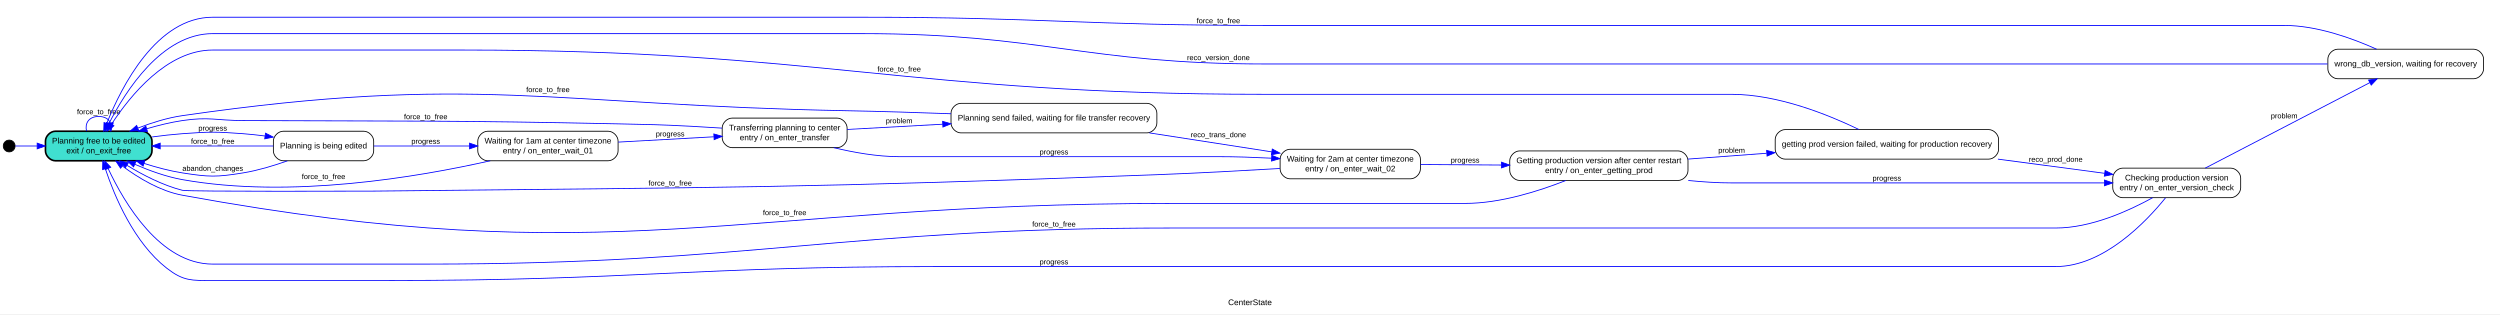
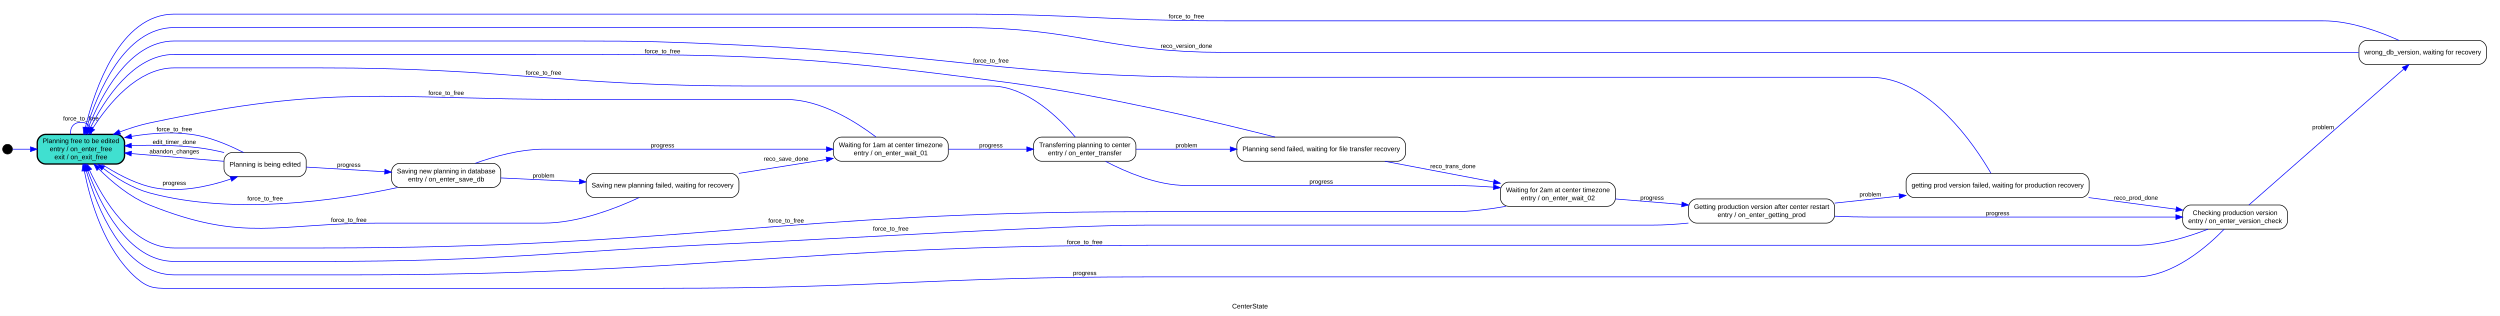
- <svg xmlns="http://www.w3.org/2000/svg" width="3048pt" height="383pt" viewBox="0.00 0.00 3048.04 383.00">
-   <g id="graph0" class="graph" transform="scale(1 1) rotate(0) translate(4 379)">
-     <polygon fill="#ffffff" stroke="transparent" points="-4,4 -4,-379 3044.044,-379 3044.044,4 -4,4" />
-     <text text-anchor="middle" x="1520.022" y="-7" font-family="Arial" font-size="10.00" fill="#000000">CenterState</text>
+ <svg xmlns="http://www.w3.org/2000/svg" width="3720pt" height="470pt" viewBox="0.00 0.00 3719.97 470.00">
+   <g id="graph0" class="graph" transform="scale(1 1) rotate(0) translate(4 466)">
+     <polygon fill="#ffffff" stroke="transparent" points="-4,4 -4,-466 3715.972,-466 3715.972,4 -4,4" />
+     <text text-anchor="middle" x="1855.986" y="-7" font-family="Arial" font-size="10.00" fill="#000000">CenterState</text>
    <g id="clust2" class="cluster">
</g>
    <g id="node1" class="node">
-       <ellipse fill="#000000" stroke="#000000" cx="7.2" cy="-201" rx="7.2" ry="7.2" />
+       <ellipse fill="#000000" stroke="#000000" cx="7.2" cy="-244" rx="7.2" ry="7.2" />
    </g>
    <g id="node2" class="node">
-       <path fill="#40e0d0" stroke="#000000" stroke-width="2" d="M169.301,-219C169.301,-219 63.433,-219 63.433,-219 57.433,-219 51.433,-213 51.433,-207 51.433,-207 51.433,-195 51.433,-195 51.433,-189 57.433,-183 63.433,-183 63.433,-183 169.301,-183 169.301,-183 175.301,-183 181.301,-189 181.301,-195 181.301,-195 181.301,-207 181.301,-207 181.301,-213 175.301,-219 169.301,-219" />
-       <text text-anchor="middle" x="116.367" y="-204" font-family="Arial" font-size="10.00" fill="#000000">Planning free to be edited</text>
-       <text text-anchor="middle" x="116.367" y="-192" font-family="Arial" font-size="10.00" fill="#000000">exit / on_exit_free</text>
+       <path fill="#40e0d0" stroke="#000000" stroke-width="2" d="M169.301,-266C169.301,-266 63.433,-266 63.433,-266 57.433,-266 51.433,-260 51.433,-254 51.433,-254 51.433,-234 51.433,-234 51.433,-228 57.433,-222 63.433,-222 63.433,-222 169.301,-222 169.301,-222 175.301,-222 181.301,-228 181.301,-234 181.301,-234 181.301,-254 181.301,-254 181.301,-260 175.301,-266 169.301,-266" />
+       <text text-anchor="middle" x="116.367" y="-253" font-family="Arial" font-size="10.00" fill="#000000">Planning free to be edited</text>
+       <text text-anchor="middle" x="116.367" y="-241" font-family="Arial" font-size="10.00" fill="#000000">entry / on_enter_free</text>
+       <text text-anchor="middle" x="116.367" y="-229" font-family="Arial" font-size="10.00" fill="#000000">exit / on_exit_free</text>
    </g>
    <g id="edge1" class="edge">
-       <path fill="none" stroke="#0000ff" d="M14.704,-201C20.9,-201 30.399,-201 41.15,-201" />
-       <polygon fill="#0000ff" stroke="#0000ff" points="41.317,-204.5 51.317,-201 41.317,-197.5 41.317,-204.5" />
+       <path fill="none" stroke="#0000ff" d="M14.704,-244C20.9,-244 30.399,-244 41.15,-244" />
+       <polygon fill="#0000ff" stroke="#0000ff" points="41.317,-247.5 51.317,-244 41.317,-240.5 41.317,-247.5" />
    </g>
    <g id="edge3" class="edge">
-       <path fill="none" stroke="#0000ff" d="M101.532,-219.153C99.25,-228.539 104.195,-237 116.367,-237 123.784,-237 128.518,-233.858 130.568,-229.28" />
-       <polygon fill="#0000ff" stroke="#0000ff" points="134.07,-229.352 131.202,-219.153 127.084,-228.915 134.07,-229.352" />
-       <text text-anchor="middle" x="116.367" y="-239.7" font-family="Arial" font-size="9.00" fill="#000000">force_to_free</text>
+       <path fill="none" stroke="#0000ff" d="M101.176,-266.212C99.932,-275.795 104.996,-284 116.367,-284 123.296,-284 127.883,-280.953 130.128,-276.404" />
+       <polygon fill="#0000ff" stroke="#0000ff" points="133.635,-276.602 131.558,-266.212 126.703,-275.629 133.635,-276.602" />
+       <text text-anchor="middle" x="116.367" y="-286.7" font-family="Arial" font-size="9.00" fill="#000000">force_to_free</text>
    </g>
    <g id="node3" class="node">
-       <path fill="#ffffff" stroke="#000000" d="M439.595,-219C439.595,-219 341.301,-219 341.301,-219 335.301,-219 329.301,-213 329.301,-207 329.301,-207 329.301,-195 329.301,-195 329.301,-189 335.301,-183 341.301,-183 341.301,-183 439.595,-183 439.595,-183 445.595,-183 451.595,-189 451.595,-195 451.595,-195 451.595,-207 451.595,-207 451.595,-213 445.595,-219 439.595,-219" />
-       <text text-anchor="middle" x="390.448" y="-198" font-family="Arial" font-size="10.00" fill="#000000">Planning is being edited</text>
+       <path fill="#ffffff" stroke="#000000" d="M439.595,-239C439.595,-239 341.301,-239 341.301,-239 335.301,-239 329.301,-233 329.301,-227 329.301,-227 329.301,-215 329.301,-215 329.301,-209 335.301,-203 341.301,-203 341.301,-203 439.595,-203 439.595,-203 445.595,-203 451.595,-209 451.595,-215 451.595,-215 451.595,-227 451.595,-227 451.595,-233 445.595,-239 439.595,-239" />
+       <text text-anchor="middle" x="390.448" y="-218" font-family="Arial" font-size="10.00" fill="#000000">Planning is being edited</text>
    </g>
    <g id="edge2" class="edge">
-       <path fill="none" stroke="#0000ff" d="M181.486,-212.025C193.695,-213.681 206.378,-215.125 218.334,-216 251.153,-218.401 259.562,-218.495 292.374,-216 301.047,-215.341 310.114,-214.358 319.083,-213.205" />
-       <polygon fill="#0000ff" stroke="#0000ff" points="319.702,-216.653 329.14,-211.839 318.76,-209.716 319.702,-216.653" />
-       <text text-anchor="middle" x="255.354" y="-219.7" font-family="Arial" font-size="9.00" fill="#000000">progress</text>
+       <path fill="none" stroke="#0000ff" d="M147.24,-221.765C166.622,-209.208 192.722,-194.75 218.334,-188.2 258.568,-177.911 304.838,-187.925 339.264,-199.513" />
+       <polygon fill="#0000ff" stroke="#0000ff" points="338.501,-202.954 349.096,-202.972 340.825,-196.351 338.501,-202.954" />
+       <text text-anchor="middle" x="255.354" y="-190.7" font-family="Arial" font-size="9.00" fill="#000000">progress</text>
    </g>
    <g id="edge5" class="edge">
-       <path fill="none" stroke="#0000ff" d="M346.298,-182.866C329.69,-176.947 310.449,-171.142 292.374,-168.2 259.895,-162.913 250.843,-163.1 218.334,-168.2 202.887,-170.623 186.587,-174.993 171.661,-179.769" />
-       <polygon fill="#0000ff" stroke="#0000ff" points="170.463,-176.479 162.074,-182.95 172.667,-183.123 170.463,-176.479" />
-       <text text-anchor="middle" x="255.354" y="-170.7" font-family="Arial" font-size="9.00" fill="#000000">abandon_changes</text>
+       <path fill="none" stroke="#0000ff" d="M329.107,-226.004C296.25,-228.699 255.082,-232.098 218.334,-235.2 209.651,-235.933 200.552,-236.708 191.516,-237.482" />
+       <polygon fill="#0000ff" stroke="#0000ff" points="191.03,-234.011 181.366,-238.353 191.629,-240.985 191.03,-234.011" />
+       <text text-anchor="middle" x="255.354" y="-237.7" font-family="Arial" font-size="9.00" fill="#000000">abandon_changes</text>
    </g>
    <g id="edge6" class="edge">
-       <path fill="none" stroke="#0000ff" d="M329.251,-201C288.549,-201 234.818,-201 191.52,-201" />
-       <polygon fill="#0000ff" stroke="#0000ff" points="191.32,-197.5 181.32,-201 191.32,-204.5 191.32,-197.5" />
-       <text text-anchor="middle" x="255.354" y="-203.7" font-family="Arial" font-size="9.00" fill="#000000">force_to_free</text>
+       <path fill="none" stroke="#0000ff" d="M329.427,-239.052C317.257,-241.943 304.491,-244.48 292.374,-246 259.548,-250.118 223.009,-250.395 191.767,-249.344" />
+       <polygon fill="#0000ff" stroke="#0000ff" points="191.517,-245.832 181.388,-248.94 191.245,-252.826 191.517,-245.832" />
+       <text text-anchor="middle" x="255.354" y="-251.7" font-family="Arial" font-size="9.00" fill="#000000">edit_timer_done</text>
+     </g>
+     <g id="edge7" class="edge">
+       <path fill="none" stroke="#0000ff" d="M358.44,-239.062C339.8,-248.536 315.483,-259.156 292.374,-264 259.646,-270.86 222.968,-268.284 191.599,-263.051" />
+       <polygon fill="#0000ff" stroke="#0000ff" points="192.073,-259.58 181.613,-261.267 190.842,-266.471 192.073,-259.58" />
+       <text text-anchor="middle" x="255.354" y="-270.7" font-family="Arial" font-size="9.00" fill="#000000">force_to_free</text>
    </g>
    <g id="node4" class="node">
-       <path fill="#ffffff" stroke="#000000" d="M737.581,-219C737.581,-219 590.524,-219 590.524,-219 584.524,-219 578.524,-213 578.524,-207 578.524,-207 578.524,-195 578.524,-195 578.524,-189 584.524,-183 590.524,-183 590.524,-183 737.581,-183 737.581,-183 743.581,-183 749.581,-189 749.581,-195 749.581,-195 749.581,-207 749.581,-207 749.581,-213 743.581,-219 737.581,-219" />
-       <text text-anchor="middle" x="664.053" y="-204" font-family="Arial" font-size="10.00" fill="#000000">Waiting for 1am at center timezone</text>
-       <text text-anchor="middle" x="664.053" y="-192" font-family="Arial" font-size="10.00" fill="#000000">entry / on_enter_wait_01</text>
+       <path fill="#ffffff" stroke="#000000" d="M729.12,-223C729.12,-223 590.678,-223 590.678,-223 584.678,-223 578.678,-217 578.678,-211 578.678,-211 578.678,-199 578.678,-199 578.678,-193 584.678,-187 590.678,-187 590.678,-187 729.12,-187 729.12,-187 735.12,-187 741.12,-193 741.12,-199 741.12,-199 741.12,-211 741.12,-211 741.12,-217 735.12,-223 729.12,-223" />
+       <text text-anchor="middle" x="659.899" y="-208" font-family="Arial" font-size="10.00" fill="#000000">Saving new planning in database</text>
+       <text text-anchor="middle" x="659.899" y="-196" font-family="Arial" font-size="10.00" fill="#000000">entry / on_enter_save_db</text>
    </g>
    <g id="edge4" class="edge">
-       <path fill="none" stroke="#0000ff" d="M451.85,-201C486.127,-201 529.589,-201 568.241,-201" />
-       <polygon fill="#0000ff" stroke="#0000ff" points="568.477,-204.5 578.477,-201 568.477,-197.5 568.477,-204.5" />
-       <text text-anchor="middle" x="515.03" y="-203.7" font-family="Arial" font-size="9.00" fill="#000000">progress</text>
+       <path fill="none" stroke="#0000ff" d="M451.59,-217.369C486.084,-215.321 529.86,-212.722 568.37,-210.435" />
+       <polygon fill="#0000ff" stroke="#0000ff" points="568.783,-213.917 578.558,-209.83 568.368,-206.929 568.783,-213.917" />
+       <text text-anchor="middle" x="515.03" y="-217.7" font-family="Arial" font-size="9.00" fill="#000000">progress</text>
+     </g>
+     <g id="edge10" class="edge">
+       <path fill="none" stroke="#0000ff" d="M587.74,-186.955C499.119,-167.913 344.97,-144.987 218.334,-179 193.078,-185.784 168.258,-201.355 149.43,-215.557" />
+       <polygon fill="#0000ff" stroke="#0000ff" points="147.227,-212.836 141.483,-221.739 151.525,-218.361 147.227,-212.836" />
+       <text text-anchor="middle" x="390.448" y="-167.7" font-family="Arial" font-size="9.00" fill="#000000">force_to_free</text>
+     </g>
+     <g id="node5" class="node">
+       <path fill="#ffffff" stroke="#000000" d="M1395.002,-262C1395.002,-262 1247.946,-262 1247.946,-262 1241.946,-262 1235.946,-256 1235.946,-250 1235.946,-250 1235.946,-238 1235.946,-238 1235.946,-232 1241.946,-226 1247.946,-226 1247.946,-226 1395.002,-226 1395.002,-226 1401.002,-226 1407.002,-232 1407.002,-238 1407.002,-238 1407.002,-250 1407.002,-250 1407.002,-256 1401.002,-262 1395.002,-262" />
+       <text text-anchor="middle" x="1321.474" y="-247" font-family="Arial" font-size="10.00" fill="#000000">Waiting for 1am at center timezone</text>
+       <text text-anchor="middle" x="1321.474" y="-235" font-family="Arial" font-size="10.00" fill="#000000">entry / on_enter_wait_01</text>
    </g>
    <g id="edge8" class="edge">
-       <path fill="none" stroke="#0000ff" d="M593.695,-182.987C505.436,-163.03 349.725,-136.566 218.334,-160 198.682,-163.505 178.061,-170.993 160.547,-178.624" />
-       <polygon fill="#0000ff" stroke="#0000ff" points="158.841,-175.553 151.162,-182.853 161.717,-181.935 158.841,-175.553" />
-       <text text-anchor="middle" x="390.448" y="-160.7" font-family="Arial" font-size="9.00" fill="#000000">force_to_free</text>
-     </g>
-     <g id="node5" class="node">
-       <path fill="#ffffff" stroke="#000000" d="M1016.795,-235C1016.795,-235 888.513,-235 888.513,-235 882.513,-235 876.513,-229 876.513,-223 876.513,-223 876.513,-211 876.513,-211 876.513,-205 882.513,-199 888.513,-199 888.513,-199 1016.795,-199 1016.795,-199 1022.795,-199 1028.795,-205 1028.795,-211 1028.795,-211 1028.795,-223 1028.795,-223 1028.795,-229 1022.795,-235 1016.795,-235" />
-       <text text-anchor="middle" x="952.654" y="-220" font-family="Arial" font-size="10.00" fill="#000000">Transferring planning to center</text>
-       <text text-anchor="middle" x="952.654" y="-208" font-family="Arial" font-size="10.00" fill="#000000">entry / on_enter_transfer</text>
-     </g>
-     <g id="edge7" class="edge">
-       <path fill="none" stroke="#0000ff" d="M749.861,-205.757C786.615,-207.795 829.464,-210.17 866.28,-212.211" />
-       <polygon fill="#0000ff" stroke="#0000ff" points="866.316,-215.719 876.494,-212.778 866.703,-208.729 866.316,-215.719" />
-       <text text-anchor="middle" x="813.075" y="-212.7" font-family="Arial" font-size="9.00" fill="#000000">progress</text>
+       <path fill="none" stroke="#0000ff" d="M703.147,-223.016C731.526,-233.235 769.736,-244 804.768,-244 804.768,-244 804.768,-244 1165.696,-244 1185.042,-244 1205.738,-244 1225.521,-244" />
+       <polygon fill="#0000ff" stroke="#0000ff" points="1225.771,-247.5 1235.771,-244 1225.771,-240.5 1225.771,-247.5" />
+       <text text-anchor="middle" x="981.855" y="-246.7" font-family="Arial" font-size="9.00" fill="#000000">progress</text>
+     </g>
+     <g id="node10" class="node">
+       <path fill="#ffffff" stroke="#000000" d="M1083.511,-208C1083.511,-208 880.199,-208 880.199,-208 874.199,-208 868.199,-202 868.199,-196 868.199,-196 868.199,-184 868.199,-184 868.199,-178 874.199,-172 880.199,-172 880.199,-172 1083.511,-172 1083.511,-172 1089.511,-172 1095.511,-178 1095.511,-184 1095.511,-184 1095.511,-196 1095.511,-196 1095.511,-202 1089.511,-208 1083.511,-208" />
+       <text text-anchor="middle" x="981.855" y="-187" font-family="Arial" font-size="10.00" fill="#000000">Saving new planning failed, waiting for recovery</text>
+     </g>
+     <g id="edge9" class="edge">
+       <path fill="none" stroke="#0000ff" d="M741.142,-201.215C776.454,-199.57 818.614,-197.605 857.711,-195.784" />
+       <polygon fill="#0000ff" stroke="#0000ff" points="858.285,-199.261 868.112,-195.299 857.96,-192.269 858.285,-199.261" />
+       <text text-anchor="middle" x="804.768" y="-201.7" font-family="Arial" font-size="9.00" fill="#000000">problem</text>
+     </g>
+     <g id="edge12" class="edge">
+       <path fill="none" stroke="#0000ff" d="M1299.302,-262.292C1270.425,-284.206 1217.494,-318 1165.696,-318 849.777,-318 849.777,-318 849.777,-318 568.705,-318 493.211,-341.686 218.334,-283 203.726,-279.881 188.448,-274.986 174.297,-269.704" />
+       <polygon fill="#0000ff" stroke="#0000ff" points="175.292,-266.337 164.703,-266.003 172.773,-272.868 175.292,-266.337" />
+       <text text-anchor="middle" x="659.899" y="-324.7" font-family="Arial" font-size="9.00" fill="#000000">force_to_free</text>
+     </g>
+     <g id="node6" class="node">
+       <path fill="#ffffff" stroke="#000000" d="M1674.217,-262C1674.217,-262 1545.934,-262 1545.934,-262 1539.934,-262 1533.934,-256 1533.934,-250 1533.934,-250 1533.934,-238 1533.934,-238 1533.934,-232 1539.934,-226 1545.934,-226 1545.934,-226 1674.217,-226 1674.217,-226 1680.217,-226 1686.217,-232 1686.217,-238 1686.217,-238 1686.217,-250 1686.217,-250 1686.217,-256 1680.217,-262 1674.217,-262" />
+       <text text-anchor="middle" x="1610.075" y="-247" font-family="Arial" font-size="10.00" fill="#000000">Transferring planning to center</text>
+       <text text-anchor="middle" x="1610.075" y="-235" font-family="Arial" font-size="10.00" fill="#000000">entry / on_enter_transfer</text>
    </g>
    <g id="edge11" class="edge">
-       <path fill="none" stroke="#0000ff" d="M876.347,-222.789C864.059,-223.608 851.474,-224.381 839.584,-225 799.608,-227.08 789.587,-227.158 749.567,-228 546.407,-232.273 495.577,-231.111 292.374,-232 259.468,-232.144 250.883,-236.839 218.334,-232 204.122,-229.887 189.151,-226.204 175.187,-222.097" />
-       <polygon fill="#0000ff" stroke="#0000ff" points="175.81,-218.628 165.223,-219.049 173.762,-225.322 175.81,-218.628" />
-       <text text-anchor="middle" x="515.03" y="-233.7" font-family="Arial" font-size="9.00" fill="#000000">force_to_free</text>
-     </g>
-     <g id="node6" class="node">
-       <path fill="#ffffff" stroke="#000000" d="M1715.796,-197C1715.796,-197 1568.74,-197 1568.74,-197 1562.74,-197 1556.74,-191 1556.74,-185 1556.74,-185 1556.74,-173 1556.74,-173 1556.74,-167 1562.74,-161 1568.74,-161 1568.74,-161 1715.796,-161 1715.796,-161 1721.796,-161 1727.796,-167 1727.796,-173 1727.796,-173 1727.796,-185 1727.796,-185 1727.796,-191 1721.796,-197 1715.796,-197" />
-       <text text-anchor="middle" x="1642.268" y="-182" font-family="Arial" font-size="10.00" fill="#000000">Waiting for 2am at center timezone</text>
-       <text text-anchor="middle" x="1642.268" y="-170" font-family="Arial" font-size="10.00" fill="#000000">entry / on_enter_wait_02</text>
-     </g>
-     <g id="edge9" class="edge">
-       <path fill="none" stroke="#0000ff" d="M1012.551,-198.964C1037.022,-193.066 1065.751,-188 1092.233,-188 1092.233,-188 1092.233,-188 1481.493,-188 1502.489,-188 1525.004,-187.225 1546.339,-186.131" />
-       <polygon fill="#0000ff" stroke="#0000ff" points="1546.58,-189.623 1556.376,-185.588 1546.202,-182.633 1546.58,-189.623" />
-       <text text-anchor="middle" x="1280.986" y="-190.7" font-family="Arial" font-size="9.00" fill="#000000">progress</text>
+       <path fill="none" stroke="#0000ff" d="M1407.282,-244C1444.037,-244 1486.885,-244 1523.701,-244" />
+       <polygon fill="#0000ff" stroke="#0000ff" points="1523.916,-247.5 1533.916,-244 1523.916,-240.5 1523.916,-247.5" />
+       <text text-anchor="middle" x="1470.496" y="-246.7" font-family="Arial" font-size="9.00" fill="#000000">progress</text>
+     </g>
+     <g id="edge15" class="edge">
+       <path fill="none" stroke="#0000ff" d="M1595.92,-262.124C1572.841,-289.44 1524.253,-338 1470.496,-338 1113.933,-338 1113.933,-338 1113.933,-338 827.498,-338 756.456,-365 470.021,-365 255.354,-365 255.354,-365 255.354,-365 200.497,-365 156.772,-310.716 133.878,-274.866" />
+       <polygon fill="#0000ff" stroke="#0000ff" points="136.75,-272.856 128.512,-266.193 130.797,-276.539 136.75,-272.856" />
+       <text text-anchor="middle" x="804.768" y="-354.7" font-family="Arial" font-size="9.00" fill="#000000">force_to_free</text>
+     </g>
+     <g id="node7" class="node">
+       <path fill="#ffffff" stroke="#000000" d="M2387.725,-195C2387.725,-195 2240.669,-195 2240.669,-195 2234.669,-195 2228.669,-189 2228.669,-183 2228.669,-183 2228.669,-171 2228.669,-171 2228.669,-165 2234.669,-159 2240.669,-159 2240.669,-159 2387.725,-159 2387.725,-159 2393.725,-159 2399.725,-165 2399.725,-171 2399.725,-171 2399.725,-183 2399.725,-183 2399.725,-189 2393.725,-195 2387.725,-195" />
+       <text text-anchor="middle" x="2314.197" y="-180" font-family="Arial" font-size="10.00" fill="#000000">Waiting for 2am at center timezone</text>
+       <text text-anchor="middle" x="2314.197" y="-168" font-family="Arial" font-size="10.00" fill="#000000">entry / on_enter_wait_02</text>
+     </g>
+     <g id="edge13" class="edge">
+       <path fill="none" stroke="#0000ff" d="M1641.103,-225.869C1670.915,-210.181 1717.751,-190 1761.408,-190 1761.408,-190 1761.408,-190 2157.921,-190 2177.484,-190 2198.378,-188.976 2218.314,-187.502" />
+       <polygon fill="#0000ff" stroke="#0000ff" points="2218.629,-190.988 2228.326,-186.72 2218.084,-184.01 2218.629,-190.988" />
+       <text text-anchor="middle" x="1961.914" y="-192.7" font-family="Arial" font-size="9.00" fill="#000000">progress</text>
+     </g>
+     <g id="node11" class="node">
+       <path fill="#ffffff" stroke="#000000" d="M2075.403,-262C2075.403,-262 1848.424,-262 1848.424,-262 1842.424,-262 1836.424,-256 1836.424,-250 1836.424,-250 1836.424,-238 1836.424,-238 1836.424,-232 1842.424,-226 1848.424,-226 1848.424,-226 2075.403,-226 2075.403,-226 2081.403,-226 2087.403,-232 2087.403,-238 2087.403,-238 2087.403,-250 2087.403,-250 2087.403,-256 2081.403,-262 2075.403,-262" />
+       <text text-anchor="middle" x="1961.914" y="-241" font-family="Arial" font-size="10.00" fill="#000000">Planning send failed, waiting for file transfer recovery</text>
+     </g>
+     <g id="edge14" class="edge">
+       <path fill="none" stroke="#0000ff" d="M1686.419,-244C1727.364,-244 1779.039,-244 1826.543,-244" />
+       <polygon fill="#0000ff" stroke="#0000ff" points="1826.611,-247.5 1836.611,-244 1826.611,-240.5 1826.611,-247.5" />
+       <text text-anchor="middle" x="1761.408" y="-246.7" font-family="Arial" font-size="9.00" fill="#000000">problem</text>
+     </g>
+     <g id="edge17" class="edge">
+       <path fill="none" stroke="#0000ff" d="M2236.718,-158.942C2211.712,-154.506 2183.774,-151 2157.921,-151 1704.646,-151 1704.646,-151 1704.646,-151 1155.399,-151 1019.268,-97 470.021,-97 255.354,-97 255.354,-97 255.354,-97 192.172,-97 149.155,-169.589 129.162,-212.749" />
+       <polygon fill="#0000ff" stroke="#0000ff" points="125.916,-211.435 125.022,-221.993 132.304,-214.297 125.916,-211.435" />
+       <text text-anchor="middle" x="1165.696" y="-134.7" font-family="Arial" font-size="9.00" fill="#000000">force_to_free</text>
+     </g>
+     <g id="node8" class="node">
+       <path fill="#ffffff" stroke="#000000" d="M2713.952,-170C2713.952,-170 2520.636,-170 2520.636,-170 2514.636,-170 2508.636,-164 2508.636,-158 2508.636,-158 2508.636,-146 2508.636,-146 2508.636,-140 2514.636,-134 2520.636,-134 2520.636,-134 2713.952,-134 2713.952,-134 2719.952,-134 2725.952,-140 2725.952,-146 2725.952,-146 2725.952,-158 2725.952,-158 2725.952,-164 2719.952,-170 2713.952,-170" />
+       <text text-anchor="middle" x="2617.294" y="-155" font-family="Arial" font-size="10.00" fill="#000000">Getting production version after center restart</text>
+       <text text-anchor="middle" x="2617.294" y="-143" font-family="Arial" font-size="10.00" fill="#000000">entry / on_enter_getting_prod</text>
+     </g>
+     <g id="edge16" class="edge">
+       <path fill="none" stroke="#0000ff" d="M2399.837,-169.936C2430.456,-167.411 2465.532,-164.518 2498.447,-161.803" />
+       <polygon fill="#0000ff" stroke="#0000ff" points="2498.907,-165.277 2508.586,-160.966 2498.332,-158.3 2498.907,-165.277" />
+       <text text-anchor="middle" x="2454.213" y="-168.7" font-family="Arial" font-size="9.00" fill="#000000">progress</text>
+     </g>
+     <g id="edge20" class="edge">
+       <path fill="none" stroke="#0000ff" d="M2508.329,-134.054C2490.302,-132.212 2471.769,-131 2454.213,-131 1704.646,-131 1704.646,-131 1704.646,-131 1569.132,-131 1230.817,-109.922 1095.433,-104 817.479,-91.841 748.241,-77 470.021,-77 255.354,-77 255.354,-77 255.354,-77 185.803,-77 144.339,-163.634 126.583,-212.105" />
+       <polygon fill="#0000ff" stroke="#0000ff" points="123.181,-211.229 123.153,-221.824 129.782,-213.559 123.181,-211.229" />
+       <text text-anchor="middle" x="1321.474" y="-122.7" font-family="Arial" font-size="9.00" fill="#000000">force_to_free</text>
    </g>
    <g id="node9" class="node">
-       <path fill="#ffffff" stroke="#000000" d="M1394.476,-253C1394.476,-253 1167.497,-253 1167.497,-253 1161.497,-253 1155.497,-247 1155.497,-241 1155.497,-241 1155.497,-229 1155.497,-229 1155.497,-223 1161.497,-217 1167.497,-217 1167.497,-217 1394.476,-217 1394.476,-217 1400.476,-217 1406.476,-223 1406.476,-229 1406.476,-229 1406.476,-241 1406.476,-241 1406.476,-247 1400.476,-253 1394.476,-253" />
-       <text text-anchor="middle" x="1280.986" y="-232" font-family="Arial" font-size="10.00" fill="#000000">Planning send failed, waiting for file transfer recovery</text>
-     </g>
-     <g id="edge10" class="edge">
-       <path fill="none" stroke="#0000ff" d="M1028.805,-221.175C1063.471,-223.075 1105.571,-225.383 1145.362,-227.565" />
-       <polygon fill="#0000ff" stroke="#0000ff" points="1145.247,-231.064 1155.423,-228.116 1145.63,-224.074 1145.247,-231.064" />
-       <text text-anchor="middle" x="1092.233" y="-228.7" font-family="Arial" font-size="9.00" fill="#000000">problem</text>
-     </g>
-     <g id="edge13" class="edge">
-       <path fill="none" stroke="#0000ff" d="M1556.531,-173.573C1511.758,-170.918 1456.06,-167.894 1406.231,-166 982.129,-149.883 875.907,-150.445 451.521,-146 449.18,-145.976 225.618,-145.155 218.334,-147 194.362,-153.071 169.798,-165.844 150.788,-177.443" />
-       <polygon fill="#0000ff" stroke="#0000ff" points="148.807,-174.554 142.198,-182.835 152.529,-180.483 148.807,-174.554" />
-       <text text-anchor="middle" x="813.075" y="-152.7" font-family="Arial" font-size="9.00" fill="#000000">force_to_free</text>
-     </g>
-     <g id="node7" class="node">
-       <path fill="#ffffff" stroke="#000000" d="M2042.024,-195C2042.024,-195 1848.708,-195 1848.708,-195 1842.708,-195 1836.708,-189 1836.708,-183 1836.708,-183 1836.708,-171 1836.708,-171 1836.708,-165 1842.708,-159 1848.708,-159 1848.708,-159 2042.024,-159 2042.024,-159 2048.024,-159 2054.024,-165 2054.024,-171 2054.024,-171 2054.024,-183 2054.024,-183 2054.024,-189 2048.024,-195 2042.024,-195" />
-       <text text-anchor="middle" x="1945.366" y="-180" font-family="Arial" font-size="10.00" fill="#000000">Getting production version after center restart</text>
-       <text text-anchor="middle" x="1945.366" y="-168" font-family="Arial" font-size="10.00" fill="#000000">entry / on_enter_getting_prod</text>
-     </g>
-     <g id="edge12" class="edge">
-       <path fill="none" stroke="#0000ff" d="M1727.909,-178.435C1758.527,-178.233 1793.604,-178.001 1826.519,-177.784" />
-       <polygon fill="#0000ff" stroke="#0000ff" points="1826.681,-181.283 1836.657,-177.717 1826.634,-174.284 1826.681,-181.283" />
-       <text text-anchor="middle" x="1782.285" y="-180.7" font-family="Arial" font-size="9.00" fill="#000000">progress</text>
-     </g>
-     <g id="edge16" class="edge">
-       <path fill="none" stroke="#0000ff" d="M1905.034,-158.952C1872.56,-146.064 1825.381,-131 1782.285,-131 1424.731,-131 1424.731,-131 1424.731,-131 888.536,-131 745.779,-44.53 218.334,-141 191.23,-145.957 164.532,-162.195 145.258,-176.529" />
-       <polygon fill="#0000ff" stroke="#0000ff" points="142.999,-173.851 137.211,-182.725 147.27,-179.397 142.999,-173.851" />
-       <text text-anchor="middle" x="952.654" y="-116.7" font-family="Arial" font-size="9.00" fill="#000000">force_to_free</text>
-     </g>
-     <g id="node8" class="node">
-       <path fill="#ffffff" stroke="#000000" d="M2715.869,-174C2715.869,-174 2583.895,-174 2583.895,-174 2577.895,-174 2571.895,-168 2571.895,-162 2571.895,-162 2571.895,-150 2571.895,-150 2571.895,-144 2577.895,-138 2583.895,-138 2583.895,-138 2715.869,-138 2715.869,-138 2721.869,-138 2727.869,-144 2727.869,-150 2727.869,-150 2727.869,-162 2727.869,-162 2727.869,-168 2721.869,-174 2715.869,-174" />
-       <text text-anchor="middle" x="2649.882" y="-159" font-family="Arial" font-size="10.00" fill="#000000">Checking production version</text>
-       <text text-anchor="middle" x="2649.882" y="-147" font-family="Arial" font-size="10.00" fill="#000000">entry / on_enter_version_check</text>
-     </g>
-     <g id="edge14" class="edge">
-       <path fill="none" stroke="#0000ff" d="M2054.364,-158.964C2071.978,-157.173 2090.055,-156 2107.196,-156 2107.196,-156 2107.196,-156 2502.376,-156 2521.566,-156 2542.161,-156 2561.694,-156" />
-       <polygon fill="#0000ff" stroke="#0000ff" points="2561.798,-159.5 2571.798,-156 2561.798,-152.5 2561.798,-159.5" />
-       <text text-anchor="middle" x="2296.53" y="-158.7" font-family="Arial" font-size="9.00" fill="#000000">progress</text>
-     </g>
-     <g id="node10" class="node">
-       <path fill="#ffffff" stroke="#000000" d="M2420.696,-221C2420.696,-221 2172.363,-221 2172.363,-221 2166.363,-221 2160.363,-215 2160.363,-209 2160.363,-209 2160.363,-197 2160.363,-197 2160.363,-191 2166.363,-185 2172.363,-185 2172.363,-185 2420.696,-185 2420.696,-185 2426.696,-185 2432.696,-191 2432.696,-197 2432.696,-197 2432.696,-209 2432.696,-209 2432.696,-215 2426.696,-221 2420.696,-221" />
-       <text text-anchor="middle" x="2296.53" y="-200" font-family="Arial" font-size="10.00" fill="#000000">getting prod version failed, waiting for production recovery</text>
-     </g>
-     <g id="edge15" class="edge">
-       <path fill="none" stroke="#0000ff" d="M2054.071,-185.048C2084.335,-187.289 2117.714,-189.761 2149.775,-192.134" />
-       <polygon fill="#0000ff" stroke="#0000ff" points="2149.902,-195.653 2160.133,-192.901 2150.419,-188.672 2149.902,-195.653" />
-       <text text-anchor="middle" x="2107.196" y="-192.7" font-family="Arial" font-size="9.00" fill="#000000">problem</text>
-     </g>
-     <g id="edge17" class="edge">
-       <path fill="none" stroke="#0000ff" d="M2636.2,-137.764C2612.468,-108.426 2560.598,-54 2502.376,-54 1137.242,-54 1137.242,-54 1137.242,-54 840.603,-54 766.66,-37 470.021,-37 255.354,-37 255.354,-37 255.354,-37 229.579,-37 219.662,-36.153 199.334,-52 159.339,-83.18 135.722,-139.337 124.472,-173.091" />
-       <polygon fill="#0000ff" stroke="#0000ff" points="121.081,-172.203 121.372,-182.794 127.749,-174.333 121.081,-172.203" />
-       <text text-anchor="middle" x="1280.986" y="-56.7" font-family="Arial" font-size="9.00" fill="#000000">progress</text>
+       <path fill="#ffffff" stroke="#000000" d="M3387.797,-161C3387.797,-161 3255.823,-161 3255.823,-161 3249.823,-161 3243.823,-155 3243.823,-149 3243.823,-149 3243.823,-137 3243.823,-137 3243.823,-131 3249.823,-125 3255.823,-125 3255.823,-125 3387.797,-125 3387.797,-125 3393.797,-125 3399.797,-131 3399.797,-137 3399.797,-137 3399.797,-149 3399.797,-149 3399.797,-155 3393.797,-161 3387.797,-161" />
+       <text text-anchor="middle" x="3321.81" y="-146" font-family="Arial" font-size="10.00" fill="#000000">Checking production version</text>
+       <text text-anchor="middle" x="3321.81" y="-134" font-family="Arial" font-size="10.00" fill="#000000">entry / on_enter_version_check</text>
+     </g>
+     <g id="edge18" class="edge">
+       <path fill="none" stroke="#0000ff" d="M2726.06,-144.29C2743.786,-143.511 2761.959,-143 2779.124,-143 2779.124,-143 2779.124,-143 3174.304,-143 3193.495,-143 3214.09,-143 3233.622,-143" />
+       <polygon fill="#0000ff" stroke="#0000ff" points="3233.727,-146.5 3243.727,-143 3233.727,-139.5 3233.727,-146.5" />
+       <text text-anchor="middle" x="2968.458" y="-145.7" font-family="Arial" font-size="9.00" fill="#000000">progress</text>
+     </g>
+     <g id="node12" class="node">
+       <path fill="#ffffff" stroke="#000000" d="M3092.624,-208C3092.624,-208 2844.292,-208 2844.292,-208 2838.292,-208 2832.292,-202 2832.292,-196 2832.292,-196 2832.292,-184 2832.292,-184 2832.292,-178 2838.292,-172 2844.292,-172 2844.292,-172 3092.624,-172 3092.624,-172 3098.624,-172 3104.624,-178 3104.624,-184 3104.624,-184 3104.624,-196 3104.624,-196 3104.624,-202 3098.624,-208 3092.624,-208" />
+       <text text-anchor="middle" x="2968.458" y="-187" font-family="Arial" font-size="10.00" fill="#000000">getting prod version failed, waiting for production recovery</text>
    </g>
    <g id="edge19" class="edge">
-       <path fill="none" stroke="#0000ff" d="M2620.568,-137.991C2591.626,-121.951 2545.559,-101 2502.376,-101 1424.731,-101 1424.731,-101 1424.731,-101 1019.947,-101 919.814,-57 515.03,-57 255.354,-57 255.354,-57 255.354,-57 191.343,-57 147.482,-131.577 127.92,-173.392" />
-       <polygon fill="#0000ff" stroke="#0000ff" points="124.615,-172.208 123.686,-182.762 130.994,-175.091 124.615,-172.208" />
-       <text text-anchor="middle" x="1280.986" y="-102.7" font-family="Arial" font-size="9.00" fill="#000000">force_to_free</text>
-     </g>
-     <g id="node11" class="node">
-       <path fill="#ffffff" stroke="#000000" d="M3012.002,-319C3012.002,-319 2846.168,-319 2846.168,-319 2840.168,-319 2834.168,-313 2834.168,-307 2834.168,-307 2834.168,-295 2834.168,-295 2834.168,-289 2840.168,-283 2846.168,-283 2846.168,-283 3012.002,-283 3012.002,-283 3018.002,-283 3024.002,-289 3024.002,-295 3024.002,-295 3024.002,-307 3024.002,-307 3024.002,-313 3018.002,-319 3012.002,-319" />
-       <text text-anchor="middle" x="2929.085" y="-298" font-family="Arial" font-size="10.00" fill="#000000">wrong_db_version, waiting for recovery</text>
-     </g>
-     <g id="edge18" class="edge">
-       <path fill="none" stroke="#0000ff" d="M2684.679,-174.071C2735.498,-200.464 2829.986,-249.534 2885.41,-278.318" />
-       <polygon fill="#0000ff" stroke="#0000ff" points="2883.802,-281.427 2894.289,-282.929 2887.028,-275.214 2883.802,-281.427" />
-       <text text-anchor="middle" x="2780.876" y="-234.7" font-family="Arial" font-size="9.00" fill="#000000">problem</text>
+       <path fill="none" stroke="#0000ff" d="M2726,-163.763C2756.263,-167.038 2789.642,-170.65 2821.704,-174.119" />
+       <polygon fill="#0000ff" stroke="#0000ff" points="2821.743,-177.644 2832.061,-175.24 2822.496,-170.685 2821.743,-177.644" />
+       <text text-anchor="middle" x="2779.124" y="-173.7" font-family="Arial" font-size="9.00" fill="#000000">problem</text>
    </g>
    <g id="edge21" class="edge">
-       <path fill="none" stroke="#0000ff" d="M1155.584,-240.313C1115.102,-241.804 1070.021,-243.227 1028.725,-244 668.604,-250.739 574.817,-289.496 218.334,-238 200.105,-235.367 180.921,-229.345 164.173,-222.908" />
-       <polygon fill="#0000ff" stroke="#0000ff" points="165.204,-219.551 154.619,-219.093 162.608,-226.052 165.204,-219.551" />
-       <text text-anchor="middle" x="664.053" y="-266.7" font-family="Arial" font-size="9.00" fill="#000000">force_to_free</text>
-     </g>
-     <g id="edge20" class="edge">
-       <path fill="none" stroke="#0000ff" d="M1397.287,-216.973C1445.523,-209.496 1500.8,-200.928 1546.625,-193.825" />
-       <polygon fill="#0000ff" stroke="#0000ff" points="1547.207,-197.277 1556.553,-192.286 1546.135,-190.359 1547.207,-197.277" />
-       <text text-anchor="middle" x="1481.493" y="-211.7" font-family="Arial" font-size="9.00" fill="#000000">reco_trans_done</text>
+       <path fill="none" stroke="#0000ff" d="M3305.605,-124.99C3280.328,-98.984 3228.739,-54 3174.304,-54 1704.646,-54 1704.646,-54 1704.646,-54 1383.317,-54 1303.184,-37 981.855,-37 255.354,-37 255.354,-37 255.354,-37 229.579,-37 218.843,-35.155 199.334,-52 150.838,-93.875 129.779,-169.24 121.374,-212.035" />
+       <polygon fill="#0000ff" stroke="#0000ff" points="117.923,-211.449 119.544,-221.919 124.806,-212.722 117.923,-211.449" />
+       <text text-anchor="middle" x="1610.075" y="-56.7" font-family="Arial" font-size="9.00" fill="#000000">progress</text>
    </g>
    <g id="edge23" class="edge">
-       <path fill="none" stroke="#0000ff" d="M2262.351,-221.137C2225.229,-239.118 2163.659,-264 2107.196,-264 1538.254,-264 1538.254,-264 1538.254,-264 1102.83,-264 995.463,-318 560.038,-318 255.354,-318 255.354,-318 255.354,-318 199.618,-318 154.604,-262.253 132.067,-227.72" />
-       <polygon fill="#0000ff" stroke="#0000ff" points="134.873,-225.608 126.572,-219.025 128.956,-229.348 134.873,-225.608" />
-       <text text-anchor="middle" x="1092.233" y="-291.7" font-family="Arial" font-size="9.00" fill="#000000">force_to_free</text>
+       <path fill="none" stroke="#0000ff" d="M3281.36,-124.945C3252.202,-113.561 3211.581,-101 3174.304,-101 1704.646,-101 1704.646,-101 1704.646,-101 1175.566,-101 1044.11,-57 515.03,-57 255.354,-57 255.354,-57 255.354,-57 178.972,-57 139.651,-158.743 124.276,-212.134" />
+       <polygon fill="#0000ff" stroke="#0000ff" points="120.891,-211.243 121.598,-221.814 127.637,-213.109 120.891,-211.243" />
+       <text text-anchor="middle" x="1610.075" y="-102.7" font-family="Arial" font-size="9.00" fill="#000000">force_to_free</text>
+     </g>
+     <g id="node13" class="node">
+       <path fill="#ffffff" stroke="#000000" d="M3683.93,-406C3683.93,-406 3518.097,-406 3518.097,-406 3512.097,-406 3506.097,-400 3506.097,-394 3506.097,-394 3506.097,-382 3506.097,-382 3506.097,-376 3512.097,-370 3518.097,-370 3518.097,-370 3683.93,-370 3683.93,-370 3689.93,-370 3695.93,-376 3695.93,-382 3695.93,-382 3695.93,-394 3695.93,-394 3695.93,-400 3689.93,-406 3683.93,-406" />
+       <text text-anchor="middle" x="3601.014" y="-385" font-family="Arial" font-size="10.00" fill="#000000">wrong_db_version, waiting for recovery</text>
    </g>
    <g id="edge22" class="edge">
-       <path fill="none" stroke="#0000ff" d="M2431.882,-184.997C2475.501,-179.195 2522.68,-172.919 2561.955,-167.695" />
-       <polygon fill="#0000ff" stroke="#0000ff" points="2562.573,-171.144 2572.024,-166.356 2561.65,-164.205 2562.573,-171.144" />
-       <text text-anchor="middle" x="2502.376" y="-181.7" font-family="Arial" font-size="9.00" fill="#000000">reco_prod_done</text>
+       <path fill="none" stroke="#0000ff" d="M3342.341,-161.015C3391.554,-204.2 3516.331,-313.692 3572.657,-363.117" />
+       <polygon fill="#0000ff" stroke="#0000ff" points="3570.628,-365.993 3580.453,-369.958 3575.245,-360.732 3570.628,-365.993" />
+       <text text-anchor="middle" x="3452.804" y="-273.7" font-family="Arial" font-size="9.00" fill="#000000">problem</text>
+     </g>
+     <g id="edge25" class="edge">
+       <path fill="none" stroke="#0000ff" d="M946.931,-171.973C911.933,-155.602 856.037,-134 804.768,-134 560.038,-134 560.038,-134 560.038,-134 407.697,-134 359.75,-104.347 218.334,-161 189.153,-172.69 161.859,-195.823 142.867,-214.704" />
+       <polygon fill="#0000ff" stroke="#0000ff" points="140.255,-212.369 135.757,-221.962 145.255,-217.267 140.255,-212.369" />
+       <text text-anchor="middle" x="515.03" y="-135.7" font-family="Arial" font-size="9.00" fill="#000000">force_to_free</text>
    </g>
    <g id="edge24" class="edge">
-       <path fill="none" stroke="#0000ff" d="M2833.81,-301C2816.209,-301 2797.987,-301 2780.876,-301 1538.254,-301 1538.254,-301 1538.254,-301 1319.4,-301 1266.079,-338 1047.225,-338 255.354,-338 255.354,-338 255.354,-338 193.405,-338 149.047,-268.114 128.754,-228.17" />
-       <polygon fill="#0000ff" stroke="#0000ff" points="131.893,-226.623 124.341,-219.192 125.611,-229.711 131.893,-226.623" />
-       <text text-anchor="middle" x="1481.493" y="-305.7" font-family="Arial" font-size="9.00" fill="#000000">reco_version_done</text>
-     </g>
-     <g id="edge25" class="edge">
-       <path fill="none" stroke="#0000ff" d="M2893.538,-319.037C2864.12,-332.291 2820.826,-348 2780.876,-348 1538.254,-348 1538.254,-348 1538.254,-348 1319.974,-348 1265.505,-358 1047.225,-358 255.354,-358 255.354,-358 255.354,-358 186.99,-358 144.133,-273.512 126.149,-228.493" />
-       <polygon fill="#0000ff" stroke="#0000ff" points="129.356,-227.083 122.495,-219.01 122.824,-229.6 129.356,-227.083" />
-       <text text-anchor="middle" x="1481.493" y="-350.7" font-family="Arial" font-size="9.00" fill="#000000">force_to_free</text>
+       <path fill="none" stroke="#0000ff" d="M1095.415,-208.056C1137.724,-214.784 1185.285,-222.346 1225.827,-228.792" />
+       <polygon fill="#0000ff" stroke="#0000ff" points="1225.28,-232.249 1235.705,-230.363 1226.379,-225.336 1225.28,-232.249" />
+       <text text-anchor="middle" x="1165.696" y="-226.7" font-family="Arial" font-size="9.00" fill="#000000">reco_save_done</text>
+     </g>
+     <g id="edge27" class="edge">
+       <path fill="none" stroke="#0000ff" d="M1893.177,-262.089C1802.952,-285.033 1639.32,-323.908 1497.005,-343 1171.723,-386.638 1087.955,-385 759.76,-385 255.354,-385 255.354,-385 255.354,-385 194.128,-385 150.815,-316.736 130.13,-275.205" />
+       <polygon fill="#0000ff" stroke="#0000ff" points="133.203,-273.521 125.71,-266.031 126.897,-276.559 133.203,-273.521" />
+       <text text-anchor="middle" x="981.855" y="-386.7" font-family="Arial" font-size="9.00" fill="#000000">force_to_free</text>
+     </g>
+     <g id="edge26" class="edge">
+       <path fill="none" stroke="#0000ff" d="M2056.783,-225.957C2106.934,-216.419 2168.344,-204.739 2218.604,-195.181" />
+       <polygon fill="#0000ff" stroke="#0000ff" points="2219.33,-198.605 2228.5,-193.298 2218.022,-191.728 2219.33,-198.605" />
+       <text text-anchor="middle" x="2157.921" y="-215.7" font-family="Arial" font-size="9.00" fill="#000000">reco_trans_done</text>
+     </g>
+     <g id="edge29" class="edge">
+       <path fill="none" stroke="#0000ff" d="M2958.555,-208.156C2934.111,-250.261 2866.499,-351 2779.124,-351 1818.169,-351 1818.169,-351 1818.169,-351 1496.245,-351 1417.025,-384.4 1095.433,-399 986.332,-403.953 958.99,-405 849.777,-405 255.354,-405 255.354,-405 255.354,-405 187.613,-405 145.586,-322.323 127.206,-275.462" />
+       <polygon fill="#0000ff" stroke="#0000ff" points="130.456,-274.162 123.642,-266.049 123.91,-276.64 130.456,-274.162" />
+       <text text-anchor="middle" x="1470.496" y="-372.7" font-family="Arial" font-size="9.00" fill="#000000">force_to_free</text>
+     </g>
+     <g id="edge28" class="edge">
+       <path fill="none" stroke="#0000ff" d="M3103.81,-171.997C3147.429,-166.195 3194.608,-159.919 3233.883,-154.695" />
+       <polygon fill="#0000ff" stroke="#0000ff" points="3234.502,-158.144 3243.953,-153.356 3233.579,-151.205 3234.502,-158.144" />
+       <text text-anchor="middle" x="3174.304" y="-168.7" font-family="Arial" font-size="9.00" fill="#000000">reco_prod_done</text>
+     </g>
+     <g id="edge30" class="edge">
+       <path fill="none" stroke="#0000ff" d="M3505.739,-388C3488.137,-388 3469.915,-388 3452.804,-388 1818.169,-388 1818.169,-388 1818.169,-388 1642.871,-388 1600.786,-425 1425.488,-425 255.354,-425 255.354,-425 255.354,-425 181.068,-425 141.041,-327.904 124.939,-275.942" />
+       <polygon fill="#0000ff" stroke="#0000ff" points="128.244,-274.778 122.034,-266.194 121.536,-276.777 128.244,-274.778" />
+       <text text-anchor="middle" x="1761.408" y="-394.7" font-family="Arial" font-size="9.00" fill="#000000">reco_version_done</text>
+     </g>
+     <g id="edge31" class="edge">
+       <path fill="none" stroke="#0000ff" d="M3565.467,-406.037C3536.048,-419.291 3492.755,-435 3452.804,-435 1818.169,-435 1818.169,-435 1818.169,-435 1643.588,-435 1600.07,-445 1425.488,-445 255.354,-445 255.354,-445 255.354,-445 174.276,-445 136.795,-332.989 123.002,-276.2" />
+       <polygon fill="#0000ff" stroke="#0000ff" points="126.37,-275.227 120.698,-266.279 119.551,-276.811 126.37,-275.227" />
+       <text text-anchor="middle" x="1761.408" y="-438.7" font-family="Arial" font-size="9.00" fill="#000000">force_to_free</text>
    </g>
  </g>
</svg>
